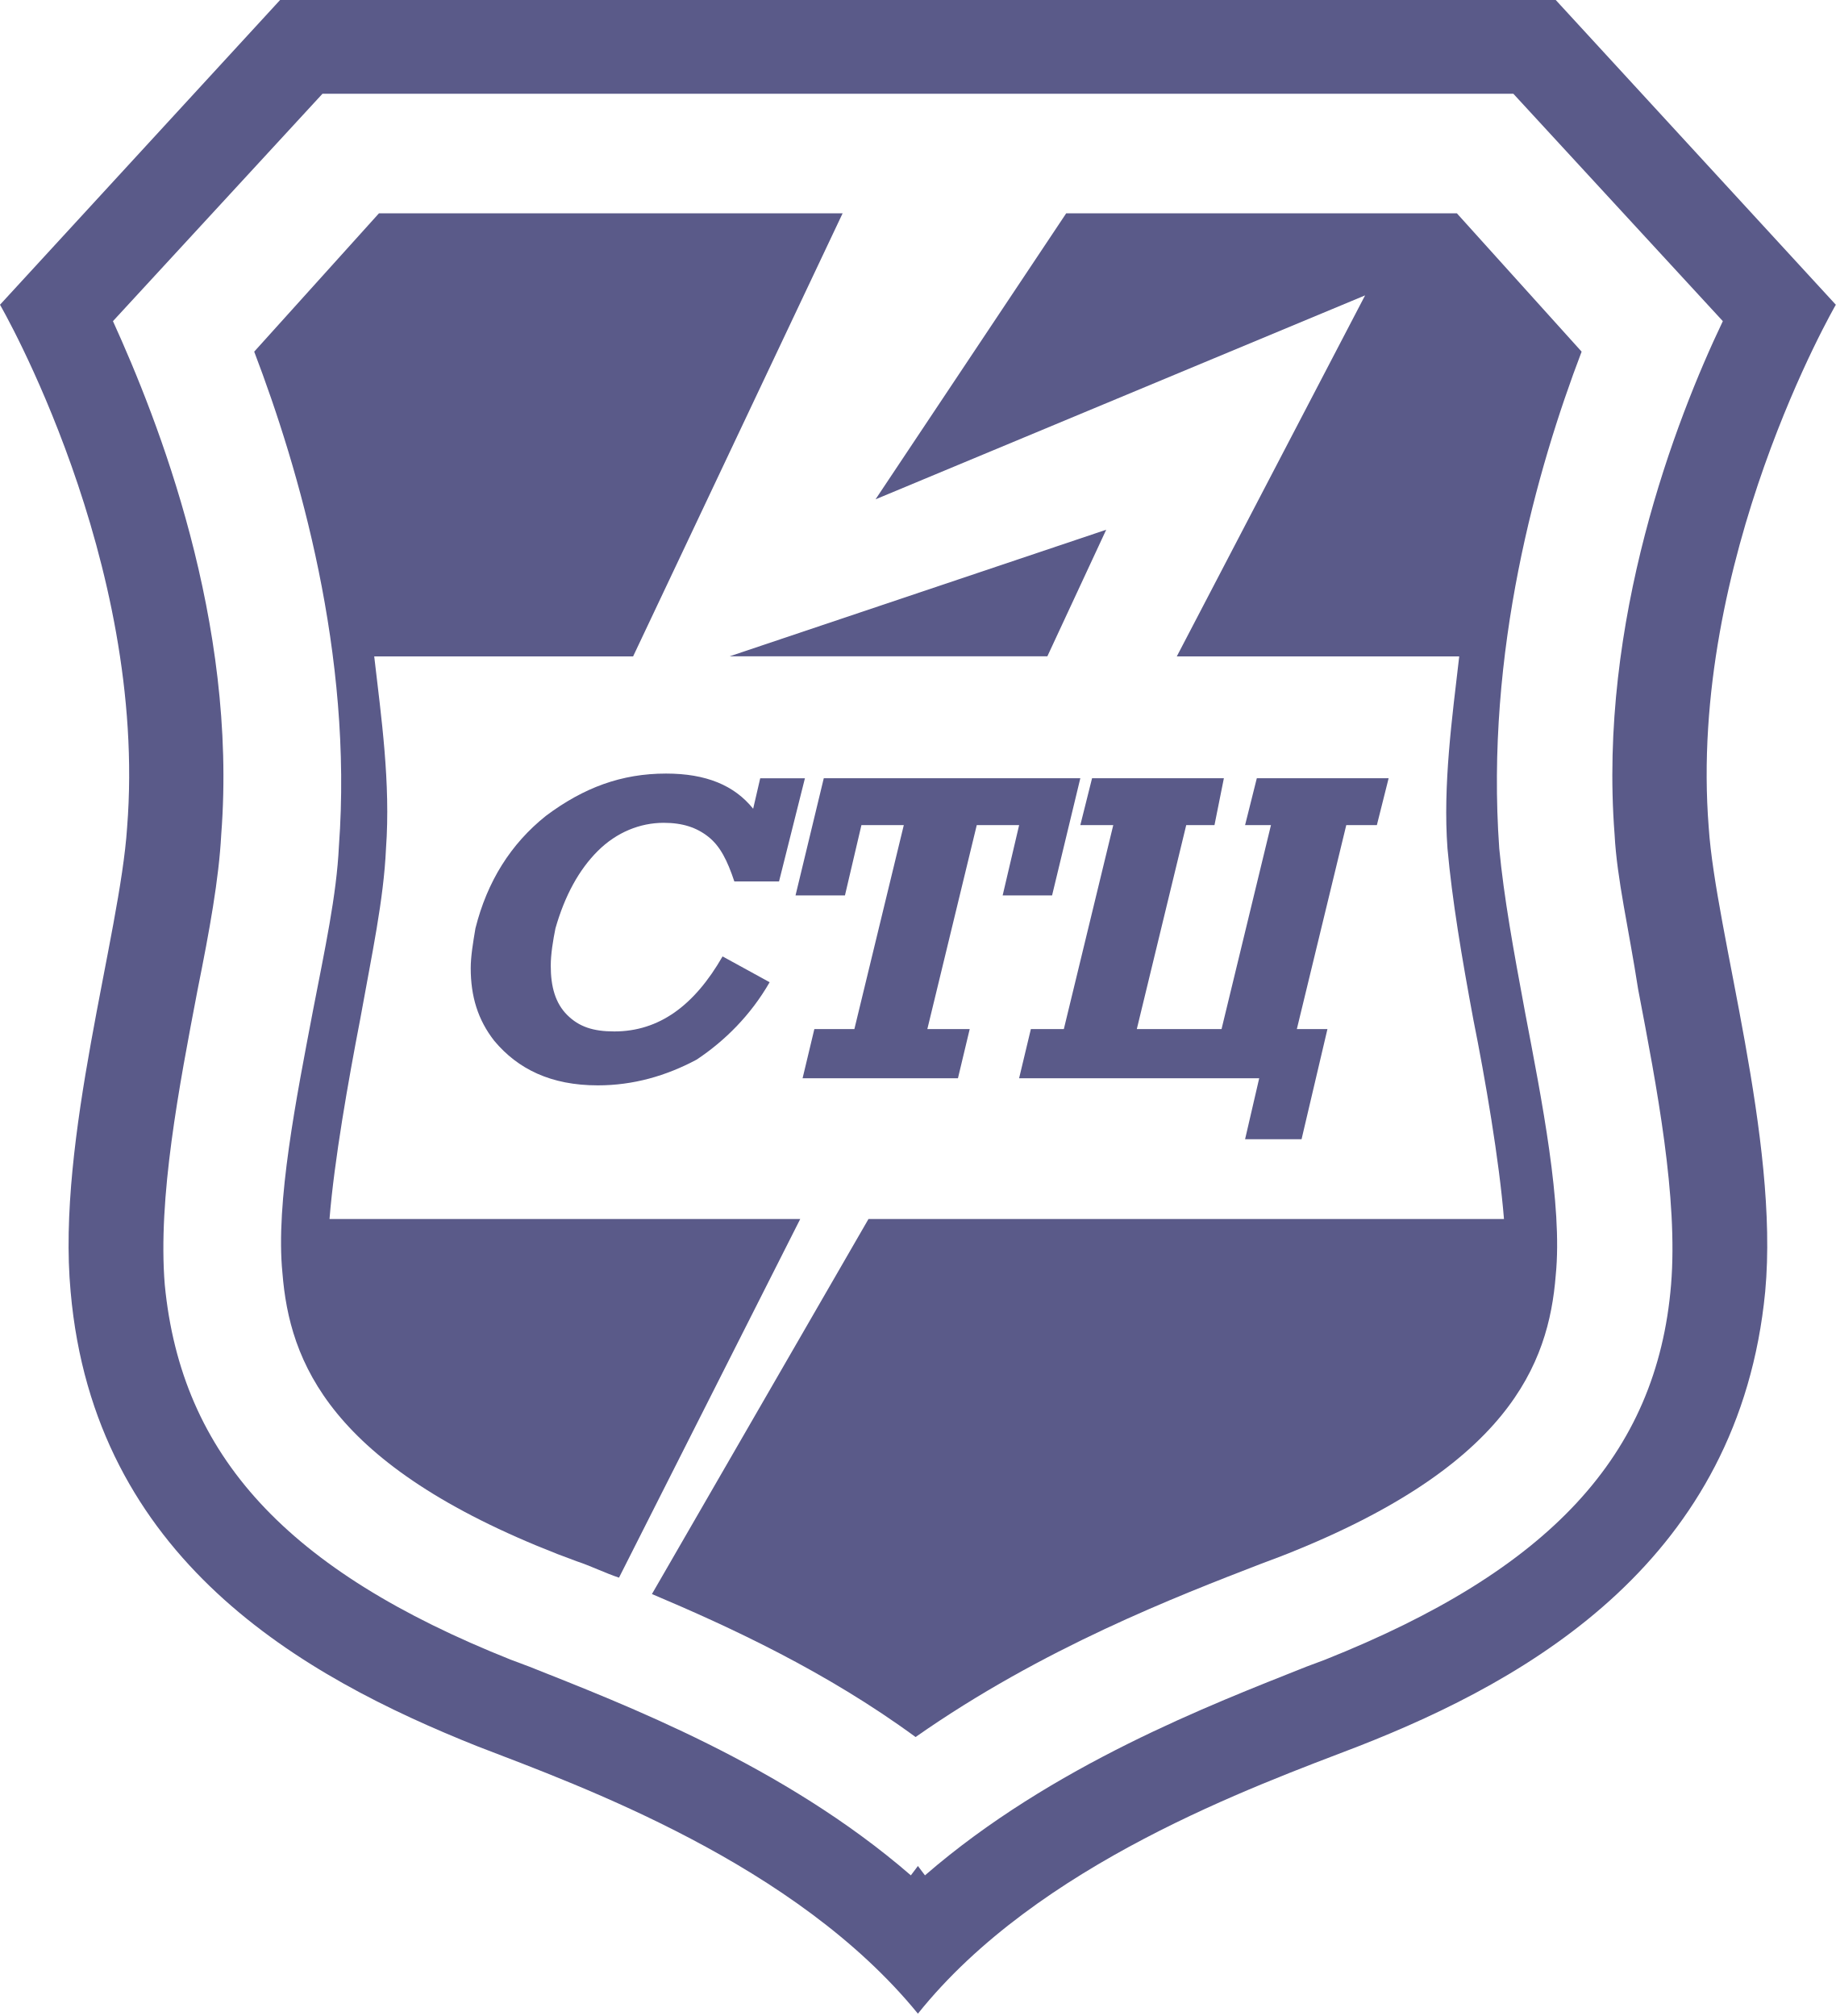
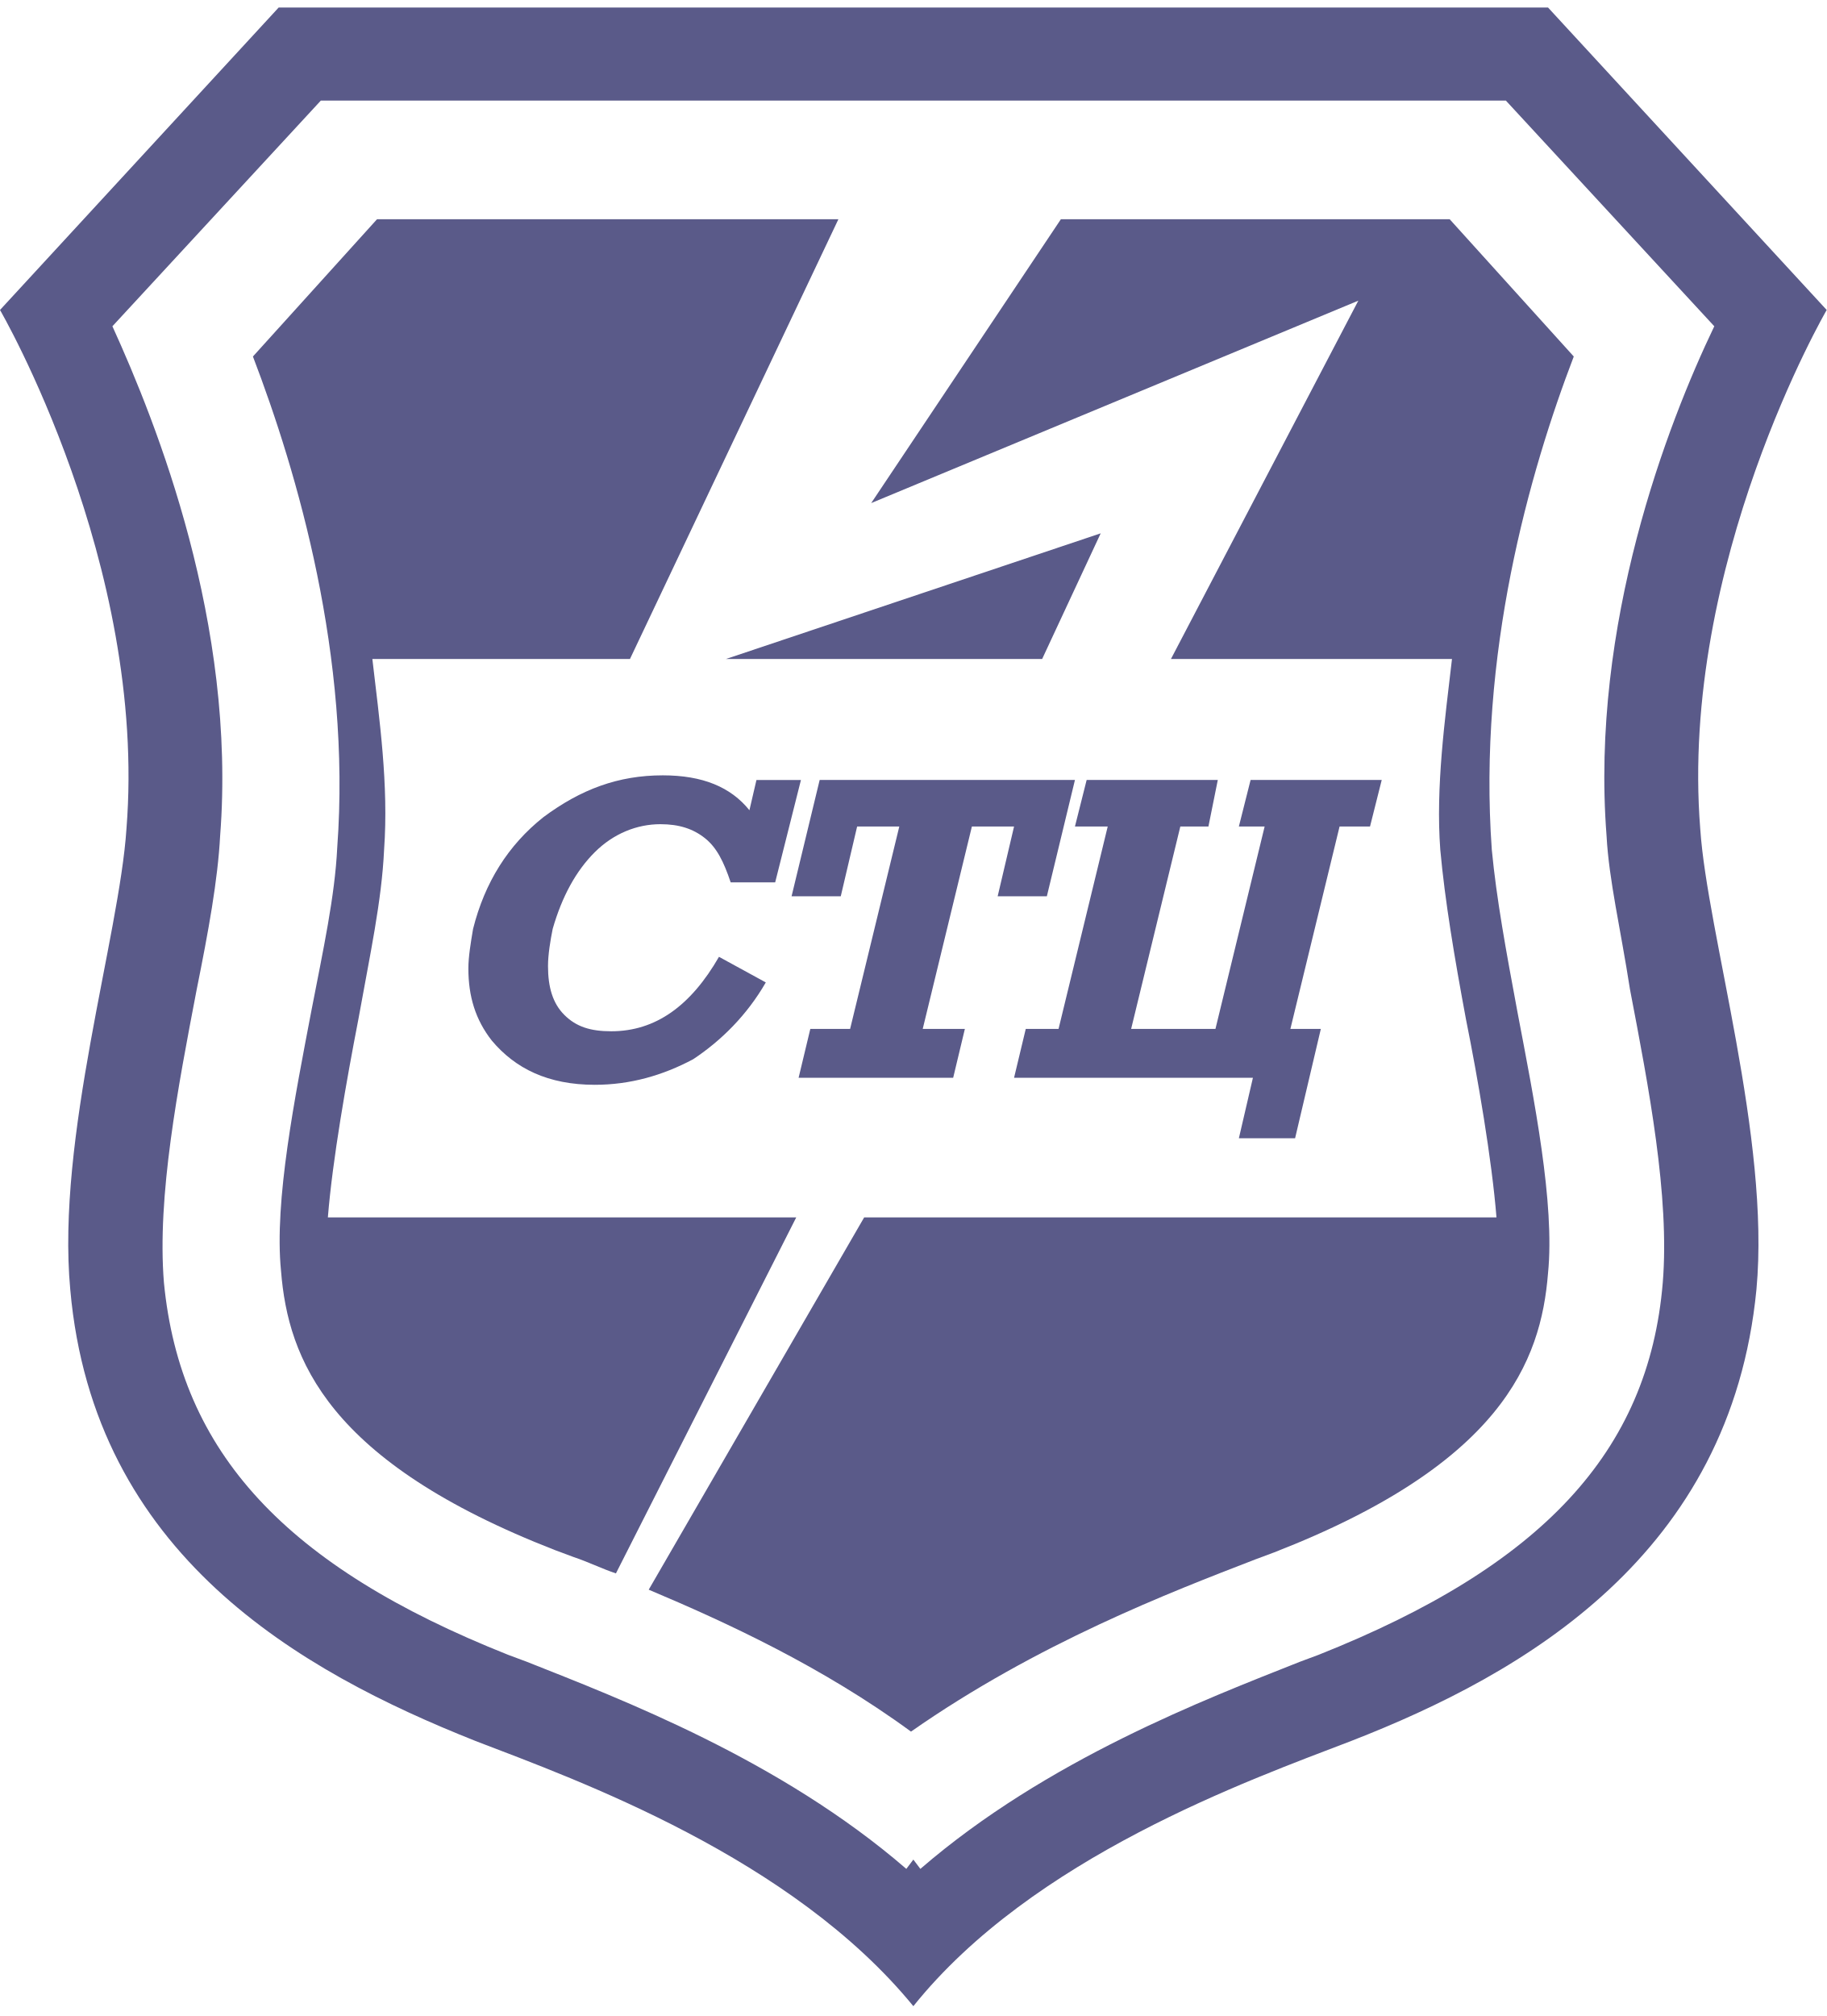
- <svg xmlns="http://www.w3.org/2000/svg" width="51" height="56" viewBox="0 0 51 56" fill="none">
-   <path d="M51 8.465L43.219 0H7.781L0 8.465C0 8.465 4.119 15.563 3.531 22.986C3.335 25.981 1.569 31.646 1.962 35.879C2.615 43.302 8.369 46.558 13.273 48.512C16.15 49.619 22.1 51.767 25.5 55.935V56V55.935C28.835 51.767 34.85 49.619 37.727 48.512C42.565 46.623 48.319 43.302 49.038 35.879C49.431 31.646 47.665 25.916 47.469 22.986C46.881 15.563 51 8.465 51 8.465ZM46.423 35.684C46.031 40.437 43.023 43.628 36.812 46.102L36.288 46.298C33.673 47.34 29.227 49.033 25.696 52.093L25.5 51.833L25.304 52.093C21.773 49.033 17.327 47.34 14.711 46.298L14.188 46.102C7.977 43.628 5.035 40.437 4.577 35.684C4.381 33.274 4.969 30.214 5.492 27.479C5.819 25.851 6.081 24.419 6.146 23.181C6.604 17.256 4.381 11.656 3.138 8.921L8.958 2.605H42.042L47.861 8.921C46.554 11.656 44.396 17.256 44.854 23.181C44.919 24.419 45.246 25.786 45.508 27.479C46.031 30.214 46.619 33.274 46.423 35.684Z" fill="#5A5A89" />
-   <path d="M29.096 18.231L30.731 14.715L20.269 18.231H29.096Z" fill="#5A5A89" />
-   <path d="M9.154 33.861C9.285 32.233 9.677 30.019 10.004 28.326C10.331 26.503 10.658 25.005 10.723 23.572C10.854 21.749 10.592 19.926 10.396 18.233H17.588L23.408 5.926H10.527L7.062 9.768C8.304 13.024 9.808 18.168 9.415 23.507C9.35 24.875 9.023 26.372 8.696 28.065C8.238 30.475 7.65 33.405 7.846 35.358C8.042 37.833 9.154 40.698 15.496 43.172L16.019 43.368C16.412 43.498 16.804 43.693 17.196 43.824L22.231 33.861H9.154Z" fill="#5A5A89" />
-   <path d="M35.046 43.433L35.569 43.237C41.911 40.763 43.023 37.898 43.219 35.423C43.415 33.47 42.827 30.54 42.369 28.13C42.042 26.372 41.781 24.94 41.65 23.572C41.258 18.102 42.696 13.024 43.938 9.768L40.473 5.926H29.619L24.323 13.87L37.923 8.205L32.692 18.233H40.538C40.342 19.926 40.081 21.814 40.212 23.572C40.342 25.005 40.604 26.568 40.931 28.326C41.258 29.954 41.65 32.233 41.781 33.861H24.127L18.111 44.279C20.269 45.191 22.95 46.428 25.435 48.251C28.965 45.777 32.692 44.344 35.046 43.433Z" fill="#5A5A89" />
-   <path d="M16.608 23.637C17.131 23.116 17.785 22.856 18.438 22.856C18.962 22.856 19.354 22.986 19.681 23.246C20.008 23.507 20.204 23.898 20.4 24.484H21.642L22.361 21.619H21.119L20.923 22.465C20.4 21.814 19.615 21.488 18.504 21.488C17.262 21.488 16.215 21.879 15.169 22.66C14.188 23.442 13.535 24.484 13.208 25.786C13.142 26.177 13.077 26.567 13.077 26.893C13.077 27.674 13.273 28.326 13.731 28.912C14.385 29.693 15.3 30.149 16.608 30.149C17.588 30.149 18.504 29.888 19.354 29.433C20.138 28.912 20.858 28.195 21.381 27.284L20.073 26.567C19.288 27.935 18.308 28.651 17.065 28.651C16.477 28.651 16.085 28.521 15.758 28.195C15.431 27.87 15.3 27.414 15.3 26.828C15.3 26.502 15.365 26.111 15.431 25.786C15.692 24.874 16.085 24.158 16.608 23.637Z" fill="#5A5A89" />
-   <path d="M29.227 24.873L30.012 21.617H22.885L22.1 24.873H23.473L23.931 22.919H25.108L23.735 28.585H22.623L22.296 29.952H26.612L26.939 28.585H25.762L27.135 22.919H28.312L27.854 24.873H29.227Z" fill="#5A5A89" />
-   <path d="M33.739 22.919L34 21.617H30.338L30.012 22.919H30.927L29.554 28.585H28.638L28.311 29.952H34.981L34.589 31.645H36.158L36.877 28.585H36.027L37.4 22.919H38.25L38.577 21.617H34.915L34.589 22.919H35.308L33.935 28.585H31.581L32.954 22.919H33.739Z" fill="#5A5A89" />
+ <svg xmlns="http://www.w3.org/2000/svg" width="87" height="96" viewBox="0 0 84 92" fill="none">
+   <path d="M84 13.907L71.185 0H12.815L0 13.907C0 13.907 6.785 25.567 5.815 37.763C5.492 42.684 2.585 51.991 3.231 58.944C4.308 71.139 13.785 76.488 21.861 79.698C26.6 81.516 36.4 85.046 42 91.893V92V91.893C47.492 85.046 57.4 81.516 62.139 79.698C70.108 76.595 79.585 71.139 80.769 58.944C81.415 51.991 78.508 42.577 78.185 37.763C77.215 25.567 84 13.907 84 13.907ZM76.462 58.623C75.815 66.433 70.862 71.674 60.631 75.74L59.769 76.061C55.462 77.772 48.139 80.553 42.323 85.581L42 85.153L41.677 85.581C35.861 80.553 28.538 77.772 24.231 76.061L23.369 75.74C13.139 71.674 8.292 66.433 7.538 58.623C7.215 54.665 8.185 49.637 9.046 45.144C9.585 42.47 10.015 40.116 10.123 38.084C10.877 28.349 7.215 19.149 5.169 14.656L14.754 4.279H69.246L78.831 14.656C76.677 19.149 73.123 28.349 73.877 38.084C73.985 40.116 74.523 42.363 74.954 45.144C75.815 49.637 76.785 54.665 76.462 58.623Z" fill="#5A5A89" />
+   <path d="M47.923 29.953L50.615 24.176L33.385 29.953H47.923Z" fill="#5A5A89" />
+   <path d="M15.077 55.627C15.292 52.953 15.938 49.316 16.477 46.534C17.015 43.539 17.554 41.079 17.662 38.725C17.877 35.73 17.446 32.734 17.123 29.953H28.969L38.554 9.734H17.338L11.631 16.046C13.677 21.395 16.154 29.846 15.508 38.618C15.4 40.865 14.861 43.325 14.323 46.106C13.569 50.065 12.6 54.879 12.923 58.088C13.246 62.153 15.077 66.86 25.523 70.925L26.385 71.246C27.031 71.46 27.677 71.781 28.323 71.995L36.615 55.627H15.077Z" fill="#5A5A89" />
+   <path d="M57.723 71.353L58.585 71.032C69.031 66.967 70.862 62.26 71.185 58.195C71.508 54.986 70.538 50.172 69.785 46.213C69.246 43.325 68.815 40.972 68.6 38.725C67.954 29.739 70.323 21.395 72.369 16.046L66.662 9.734H48.785L40.062 22.785L62.462 13.479L53.846 29.953H66.769C66.446 32.734 66.015 35.837 66.231 38.725C66.446 41.079 66.877 43.646 67.415 46.534C67.954 49.209 68.6 52.953 68.815 55.627H39.739L29.831 72.744C33.385 74.241 37.8 76.274 41.892 79.269C47.708 75.204 53.846 72.851 57.723 71.353Z" fill="#5A5A89" />
+   <path d="M27.354 38.833C28.215 37.977 29.292 37.549 30.369 37.549C31.231 37.549 31.877 37.763 32.415 38.191C32.954 38.619 33.277 39.261 33.6 40.224H35.646L36.831 35.517H34.785L34.462 36.907C33.6 35.838 32.308 35.303 30.477 35.303C28.431 35.303 26.708 35.945 24.985 37.228C23.369 38.512 22.292 40.224 21.754 42.363C21.646 43.005 21.538 43.647 21.538 44.182C21.538 45.465 21.861 46.535 22.615 47.498C23.692 48.782 25.2 49.531 27.354 49.531C28.969 49.531 30.477 49.103 31.877 48.354C33.169 47.498 34.354 46.321 35.215 44.824L33.062 43.647C31.769 45.893 30.154 47.07 28.108 47.07C27.139 47.07 26.492 46.856 25.954 46.321C25.415 45.786 25.2 45.038 25.2 44.075C25.2 43.54 25.308 42.898 25.415 42.363C25.846 40.865 26.492 39.689 27.354 38.833Z" fill="#5A5A89" />
+   <path d="M48.139 40.864L49.431 35.516H37.692L36.4 40.864H38.662L39.415 37.655H41.354L39.092 46.962H37.262L36.723 49.209H43.831L44.369 46.962H42.431L44.692 37.655H46.631L45.877 40.864H48.139Z" fill="#5A5A89" />
+   <path d="M55.569 37.655L56 35.516H49.969L49.431 37.655H50.938L48.677 46.962H47.169L46.631 49.209H57.615L56.969 51.99H59.554L60.738 46.962H59.338L61.6 37.655H63L63.538 35.516H57.508L56.969 37.655H58.154L55.892 46.962H52.015L54.277 37.655H55.569Z" fill="#5A5A89" />
</svg>
